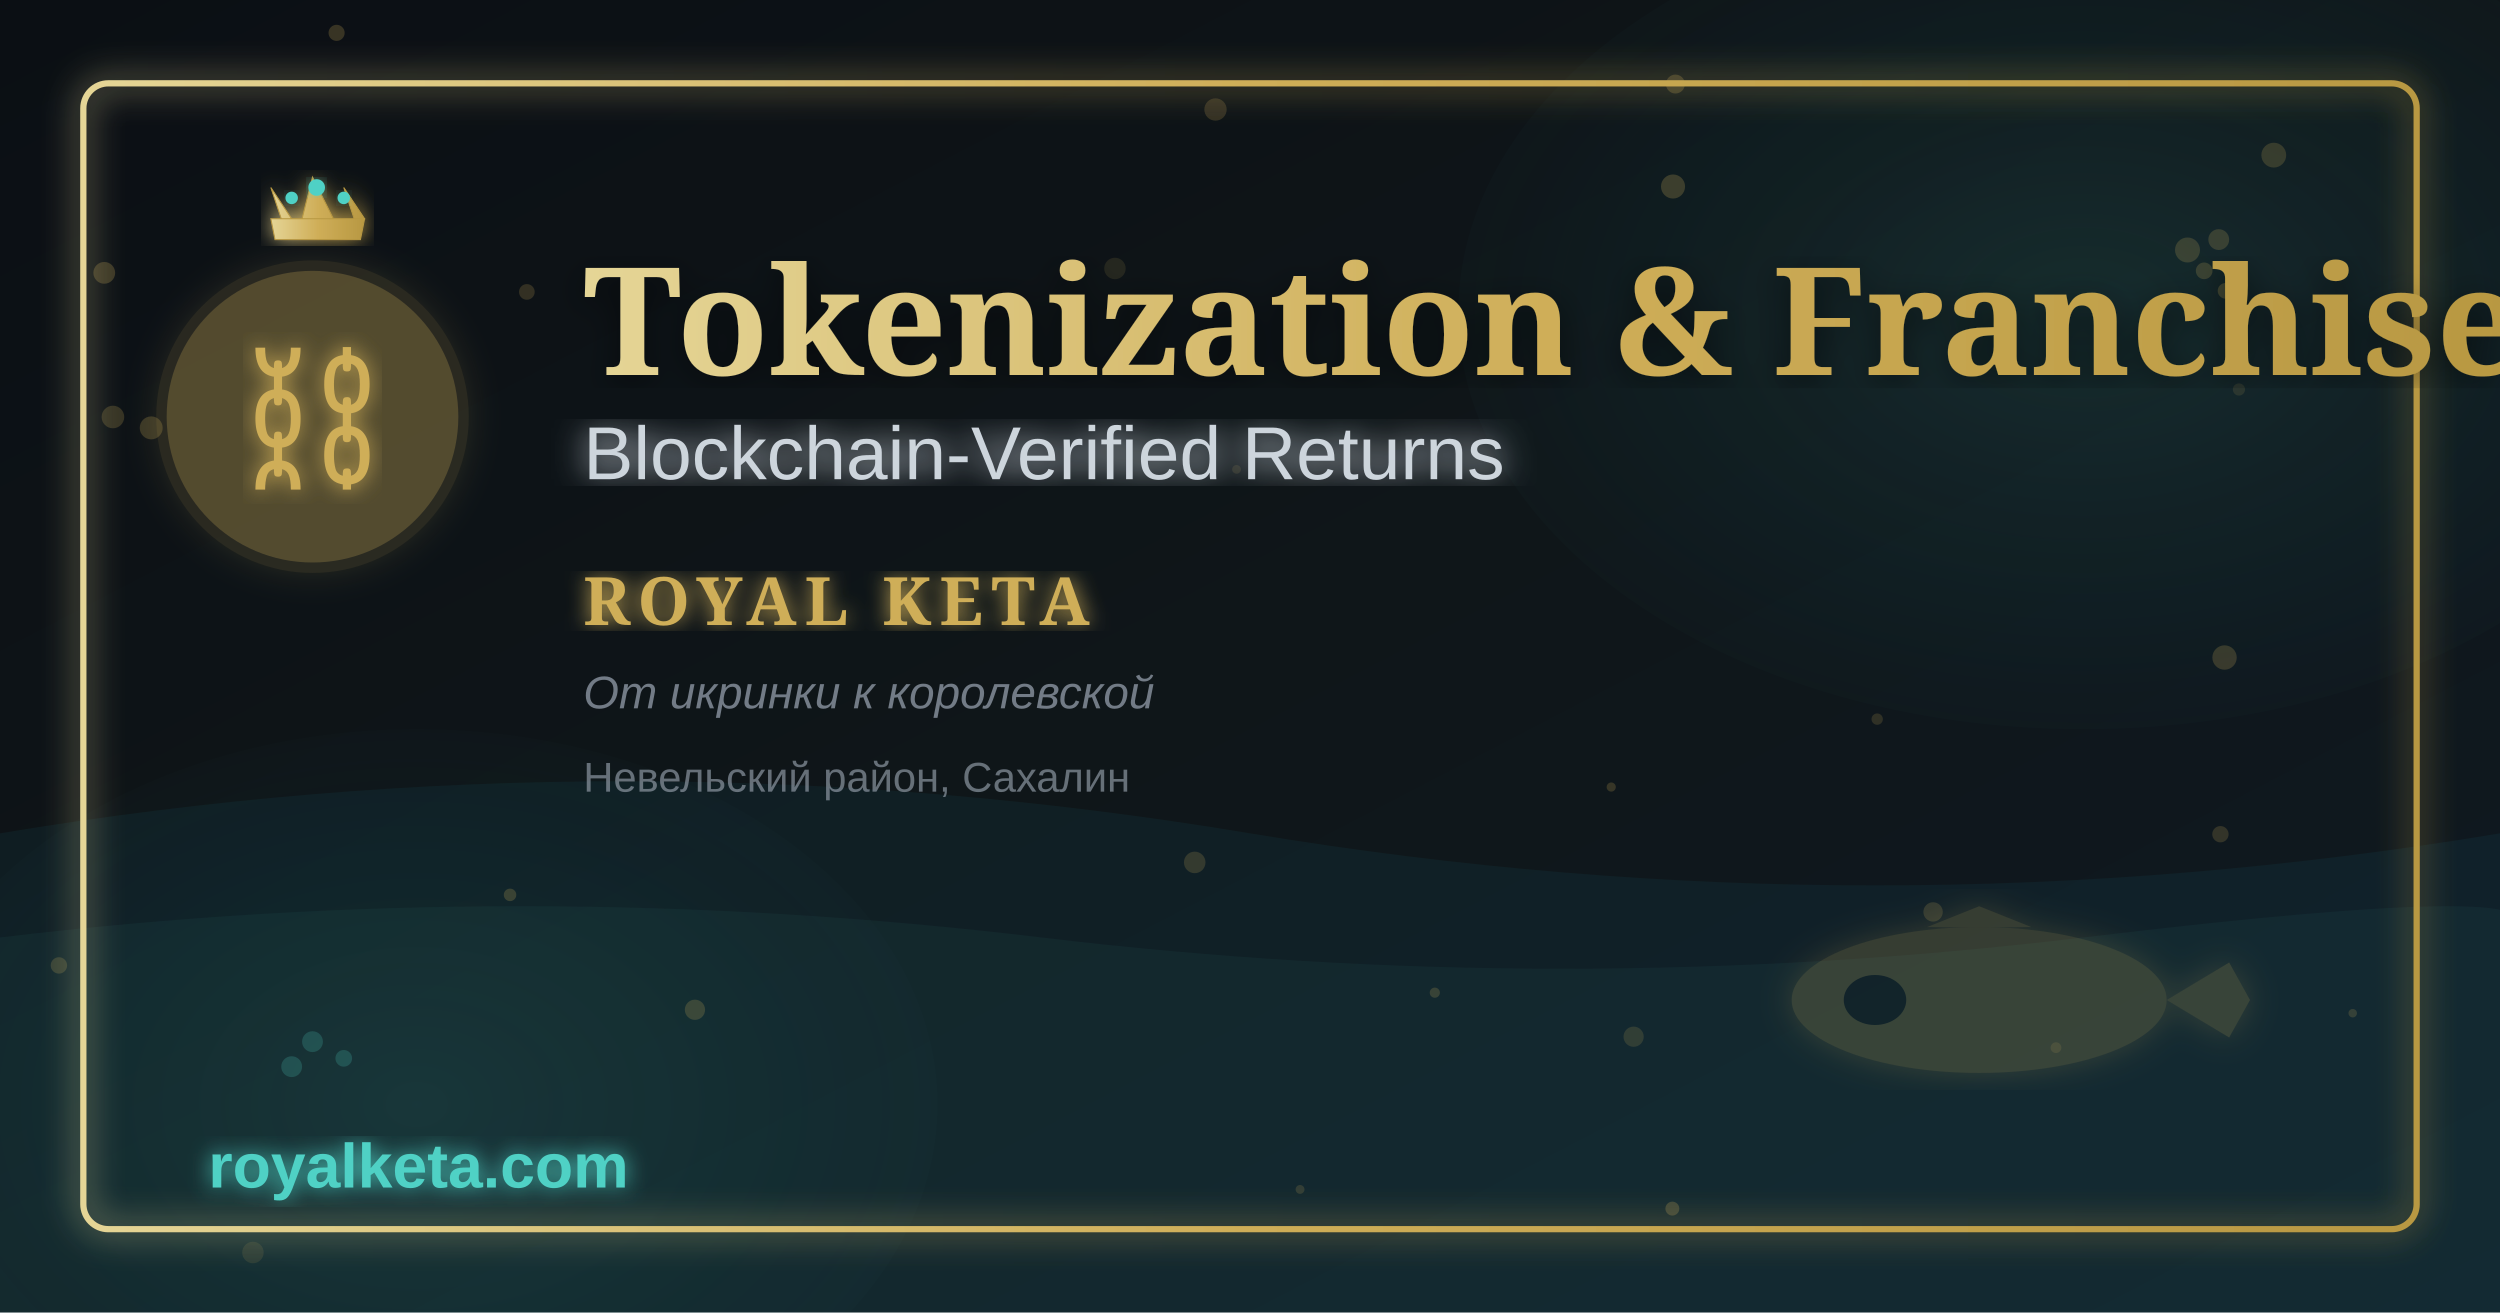
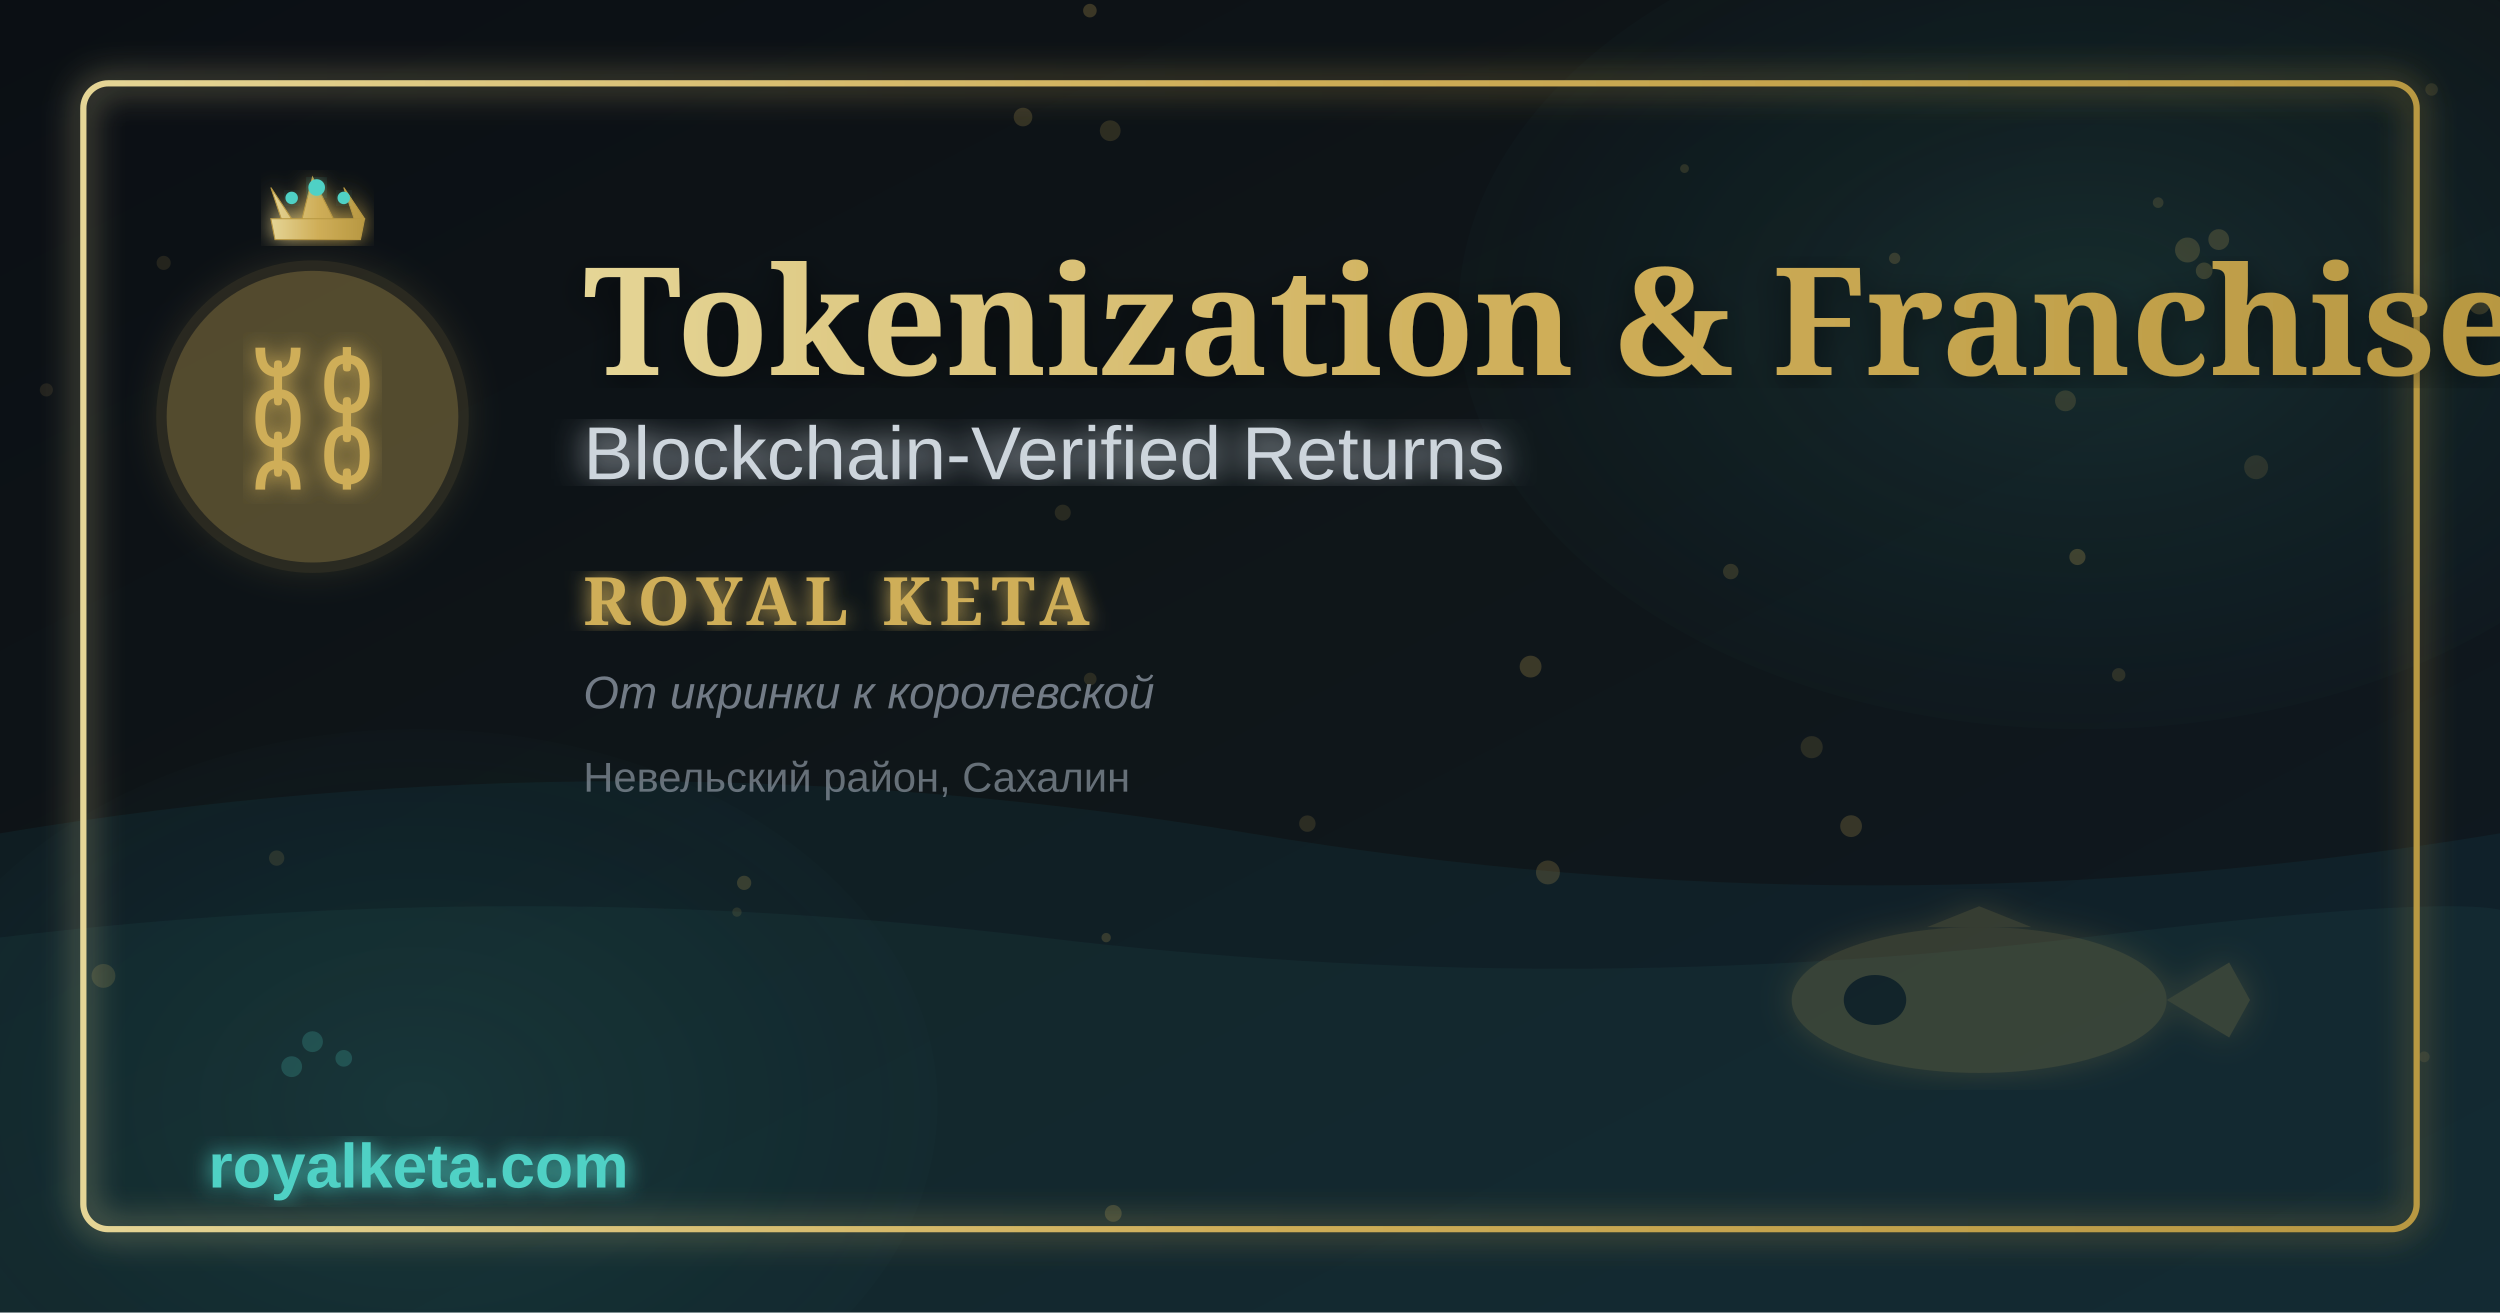
<svg xmlns="http://www.w3.org/2000/svg" width="1200" height="630">
  <defs>
    <linearGradient id="bgGradient" x1="0%" y1="0%" x2="100%" y2="100%">
      <stop offset="0%" style="stop-color:#0B0F14;stop-opacity:1" />
      <stop offset="50%" style="stop-color:#0F1619;stop-opacity:1" />
      <stop offset="100%" style="stop-color:#0F1922;stop-opacity:1" />
    </linearGradient>
    <linearGradient id="goldGradient" x1="0%" y1="0%" x2="100%" y2="0%">
      <stop offset="0%" style="stop-color:#E5D596;stop-opacity:1" />
      <stop offset="50%" style="stop-color:#CFAE58;stop-opacity:1" />
      <stop offset="100%" style="stop-color:#B89842;stop-opacity:1" />
    </linearGradient>
    <radialGradient id="oceanGradient" cx="50%" cy="50%" r="50%">
      <stop offset="0%" style="stop-color:#4FD1C5;stop-opacity:0.3" />
      <stop offset="100%" style="stop-color:#1E90A0;stop-opacity:0.05" />
    </radialGradient>
    <filter id="glow">
      <feGaussianBlur stdDeviation="5" result="coloredBlur" />
      <feMerge>
        <feMergeNode in="coloredBlur" />
        <feMergeNode in="SourceGraphic" />
      </feMerge>
    </filter>
    <filter id="softGlow">
      <feGaussianBlur stdDeviation="8" result="coloredBlur" />
      <feMerge>
        <feMergeNode in="coloredBlur" />
        <feMergeNode in="SourceGraphic" />
      </feMerge>
    </filter>
    <filter id="shadow">
      <feDropShadow dx="0" dy="4" stdDeviation="8" flood-color="#000000" flood-opacity="0.5" />
    </filter>
  </defs>
  <rect width="1200" height="630" fill="url(#bgGradient)" />
  <ellipse cx="1000" cy="150" rx="300" ry="200" fill="url(#oceanGradient)" opacity="0.4" />
  <ellipse cx="200" cy="530" rx="250" ry="180" fill="url(#oceanGradient)" opacity="0.3" />
  <path d="M 0 400 Q 300 350 600 400 T 1200 400 L 1200 630 L 0 630 Z" fill="#1E90A0" opacity="0.08" />
  <path d="M 0 450 Q 250 420 500 450 T 1000 450 T 1200 450 L 1200 630 L 0 630 Z" fill="#4FD1C5" opacity="0.05" />
-   <circle cx="593.537" cy="225.308" r="2.092" fill="#CFAE58" opacity="0.12" />
-   <circle cx="784.139" cy="497.618" r="4.853" fill="#CFAE58" opacity="0.163" />
-   <circle cx="535.17" cy="128.861" r="5.15" fill="#CFAE58" opacity="0.123" />
-   <circle cx="1091.412" cy="74.47" r="5.959" fill="#CFAE58" opacity="0.196" />
-   <circle cx="624.026" cy="570.926" r="2.122" fill="#CFAE58" opacity="0.17" />
-   <circle cx="688.71" cy="476.487" r="2.437" fill="#CFAE58" opacity="0.201" />
-   <circle cx="121.408" cy="601.2" r="5.148" fill="#CFAE58" opacity="0.119" />
-   <circle cx="252.889" cy="140.127" r="3.764" fill="#CFAE58" opacity="0.195" />
-   <circle cx="1129.303" cy="486.33" r="2.026" fill="#CFAE58" opacity="0.187" />
-   <circle cx="901.05" cy="345.179" r="2.724" fill="#CFAE58" opacity="0.173" />
-   <circle cx="773.39" cy="377.784" r="2.195" fill="#CFAE58" opacity="0.208" />
-   <circle cx="28.276" cy="463.407" r="3.935" fill="#CFAE58" opacity="0.197" />
-   <circle cx="804.204" cy="40.344" r="4.542" fill="#CFAE58" opacity="0.236" />
-   <circle cx="1067.783" cy="315.612" r="5.852" fill="#CFAE58" opacity="0.211" />
-   <circle cx="1065.801" cy="400.421" r="3.918" fill="#CFAE58" opacity="0.191" />
-   <circle cx="50.047" cy="130.965" r="5.228" fill="#CFAE58" opacity="0.242" />
-   <circle cx="161.566" cy="15.778" r="3.869" fill="#CFAE58" opacity="0.228" />
-   <circle cx="1074.694" cy="186.954" r="2.923" fill="#CFAE58" opacity="0.124" />
-   <circle cx="1068.276" cy="139.608" r="3.77" fill="#CFAE58" opacity="0.24" />
-   <circle cx="54.203" cy="200.156" r="5.422" fill="#CFAE58" opacity="0.212" />
-   <circle cx="986.871" cy="502.884" r="2.575" fill="#CFAE58" opacity="0.126" />
-   <circle cx="802.732" cy="580.134" r="3.337" fill="#CFAE58" opacity="0.238" />
-   <circle cx="789.456" cy="136.351" r="2.279" fill="#CFAE58" opacity="0.187" />
-   <circle cx="803.053" cy="89.526" r="5.776" fill="#CFAE58" opacity="0.238" />
-   <circle cx="583.441" cy="52.558" r="5.362" fill="#CFAE58" opacity="0.195" />
-   <circle cx="573.463" cy="413.961" r="5.171" fill="#CFAE58" opacity="0.188" />
-   <circle cx="333.578" cy="484.689" r="4.856" fill="#CFAE58" opacity="0.208" />
-   <circle cx="927.88" cy="437.727" r="4.65" fill="#CFAE58" opacity="0.182" />
-   <circle cx="72.579" cy="205.381" r="5.508" fill="#CFAE58" opacity="0.229" />
-   <circle cx="244.82" cy="429.534" r="2.998" fill="#CFAE58" opacity="0.221" />
+   <circle cx="357.186" cy="423.771" r="3.422" fill="#CFAE58" opacity="0.21" />
+   <circle cx="869.607" cy="358.638" r="5.316" fill="#CFAE58" opacity="0.141" />
+   <circle cx="997.167" cy="267.35" r="3.883" fill="#CFAE58" opacity="0.241" />
+   <circle cx="534.351" cy="582.423" r="4.054" fill="#CFAE58" opacity="0.211" />
+   <circle cx="510.126" cy="246.067" r="3.838" fill="#CFAE58" opacity="0.138" />
+   <circle cx="1167.167" cy="42.949" r="3.005" fill="#CFAE58" opacity="0.129" />
+   <circle cx="132.797" cy="411.888" r="3.675" fill="#CFAE58" opacity="0.137" />
+   <circle cx="743.005" cy="418.773" r="5.74" fill="#CFAE58" opacity="0.206" />
+   <circle cx="627.541" cy="395.341" r="3.949" fill="#CFAE58" opacity="0.151" />
+   <circle cx="1016.975" cy="323.905" r="3.227" fill="#CFAE58" opacity="0.156" />
+   <circle cx="808.567" cy="80.916" r="2.115" fill="#CFAE58" opacity="0.157" />
+   <circle cx="734.681" cy="319.964" r="5.244" fill="#CFAE58" opacity="0.228" />
+   <circle cx="830.767" cy="274.35" r="3.712" fill="#CFAE58" opacity="0.181" />
+   <circle cx="523.31" cy="325.928" r="3.049" fill="#CFAE58" opacity="0.145" />
+   <circle cx="1035.904" cy="97.261" r="2.563" fill="#CFAE58" opacity="0.164" />
+   <circle cx="22.262" cy="187.156" r="3.159" fill="#CFAE58" opacity="0.113" />
+   <circle cx="49.668" cy="468.435" r="5.724" fill="#CFAE58" opacity="0.164" />
+   <circle cx="135.318" cy="223.174" r="3.182" fill="#CFAE58" opacity="0.184" />
+   <circle cx="991.429" cy="192.395" r="5.008" fill="#CFAE58" opacity="0.168" />
+   <circle cx="1082.936" cy="224.266" r="5.753" fill="#CFAE58" opacity="0.134" />
+   <circle cx="909.427" cy="124.01" r="2.707" fill="#CFAE58" opacity="0.192" />
+   <circle cx="353.728" cy="437.812" r="2.227" fill="#CFAE58" opacity="0.13" />
+   <circle cx="1190.156" cy="145.876" r="5.069" fill="#CFAE58" opacity="0.244" />
+   <circle cx="491.05" cy="56.188" r="4.472" fill="#CFAE58" opacity="0.203" />
+   <circle cx="78.559" cy="126.185" r="3.389" fill="#CFAE58" opacity="0.122" />
+   <circle cx="532.908" cy="62.748" r="4.986" fill="#CFAE58" opacity="0.166" />
+   <circle cx="1163.641" cy="507.28" r="2.592" fill="#CFAE58" opacity="0.11" />
+   <circle cx="530.963" cy="450.057" r="2.244" fill="#CFAE58" opacity="0.197" />
+   <circle cx="888.523" cy="396.552" r="5.232" fill="#CFAE58" opacity="0.208" />
+   <circle cx="523.15" cy="5.102" r="3.269" fill="#CFAE58" opacity="0.238" />
  <rect x="40" y="40" width="1120" height="550" fill="none" stroke="url(#goldGradient)" stroke-width="3" rx="12" filter="url(#softGlow)" />
  <circle cx="150" cy="200" r="75" fill="#CFAE58" opacity="0.15" filter="url(#softGlow)" />
  <circle cx="150" cy="200" r="70" fill="#CFAE58" opacity="0.25" />
  <text x="150" y="235" font-size="90" text-anchor="middle" fill="#CFAE58" filter="url(#glow)">⛓️</text>
  <g transform="translate(100, 70)">
    <path d="M 30 20 L 40 35 L 35 35 Z M 50 15 L 60 35 L 45 35 Z M 65 20 L 75 35 L 70 35 Z M 30 35 L 75 35 L 73 45 L 32 45 Z" fill="url(#goldGradient)" filter="url(#glow)" stroke="#B89842" stroke-width="0.5" />
    <circle cx="40" cy="25" r="3" fill="#4FD1C5" filter="url(#glow)" />
    <circle cx="52" cy="20" r="4" fill="#4FD1C5" filter="url(#glow)" />
    <circle cx="65" cy="25" r="3" fill="#4FD1C5" filter="url(#glow)" />
  </g>
  <text x="280" y="180" font-family="Georgia, serif" font-size="72" font-weight="bold" fill="url(#goldGradient)" filter="url(#shadow)">Tokenization &amp; Franchise</text>
  <text x="280" y="230" font-family="Arial, sans-serif" font-size="36" fill="#D6DEE6" opacity="0.95" filter="url(#softGlow)">Blockchain-Verified Returns</text>
  <text x="280" y="300" font-family="Georgia, serif" font-size="32" font-weight="bold" fill="#CFAE58" letter-spacing="4" filter="url(#glow)">ROYAL KETA</text>
  <text x="280" y="340" font-family="Arial, sans-serif" font-size="22" font-style="italic" fill="#8B95A1" opacity="0.8">От икринки к королевской</text>
  <text x="280" y="380" font-family="Arial, sans-serif" font-size="20" fill="#8B95A1" opacity="0.7">Невельский район, Сахалин</text>
  <text x="100" y="570" font-family="Arial, sans-serif" font-size="30" font-weight="bold" fill="#4FD1C5" filter="url(#glow)">royalketa.com</text>
  <g transform="translate(950, 480)" opacity="0.2" filter="url(#softGlow)">
    <ellipse cx="0" cy="0" rx="90" ry="35" fill="#CFAE58" />
    <path d="M 90 0 L 120 -18 L 130 0 L 120 18 Z" fill="#CFAE58" />
    <path d="M -25 -35 L 0 -45 L 25 -35 Z" fill="#CFAE58" />
    <ellipse cx="-50" cy="0" rx="15" ry="12" fill="#0B0F14" />
  </g>
  <g opacity="0.2">
    <circle cx="1050" cy="120" r="6" fill="#CFAE58" />
    <circle cx="1065" cy="115" r="5" fill="#CFAE58" />
    <circle cx="1058" cy="130" r="4" fill="#CFAE58" />
    <circle cx="150" cy="500" r="5" fill="#4FD1C5" />
    <circle cx="165" cy="508" r="4" fill="#4FD1C5" />
    <circle cx="140" cy="512" r="5" fill="#4FD1C5" />
  </g>
</svg>
